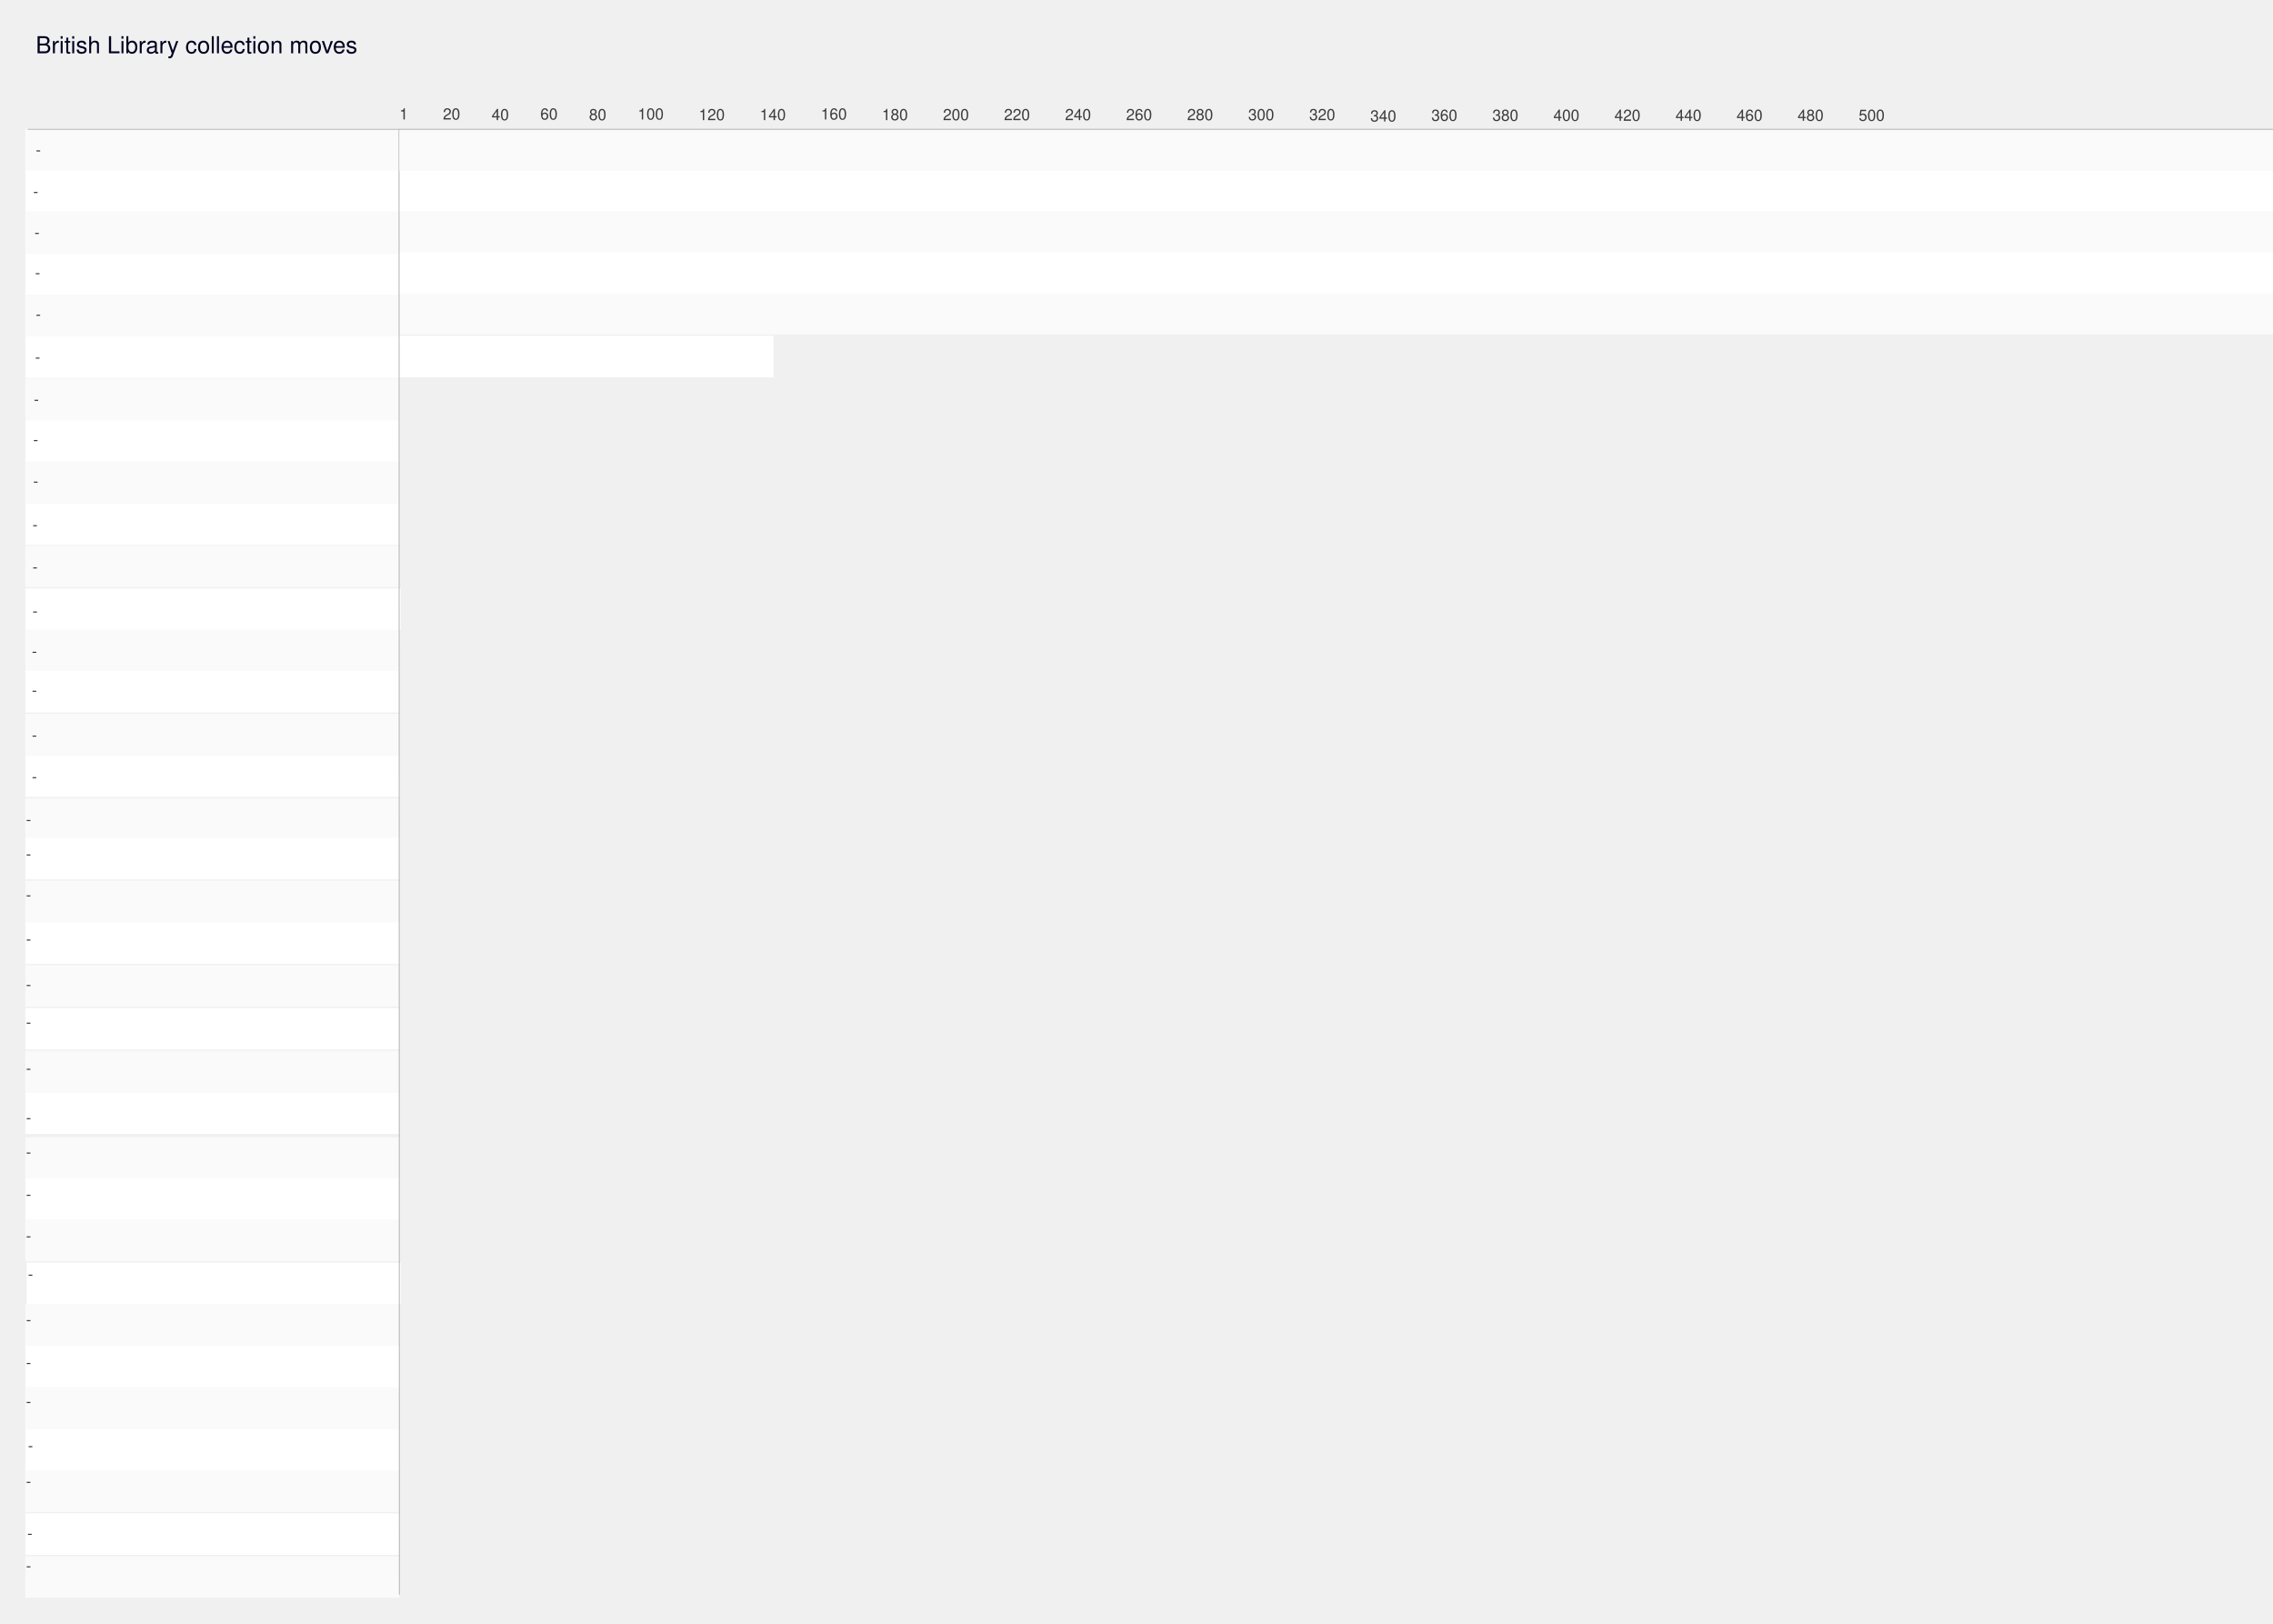
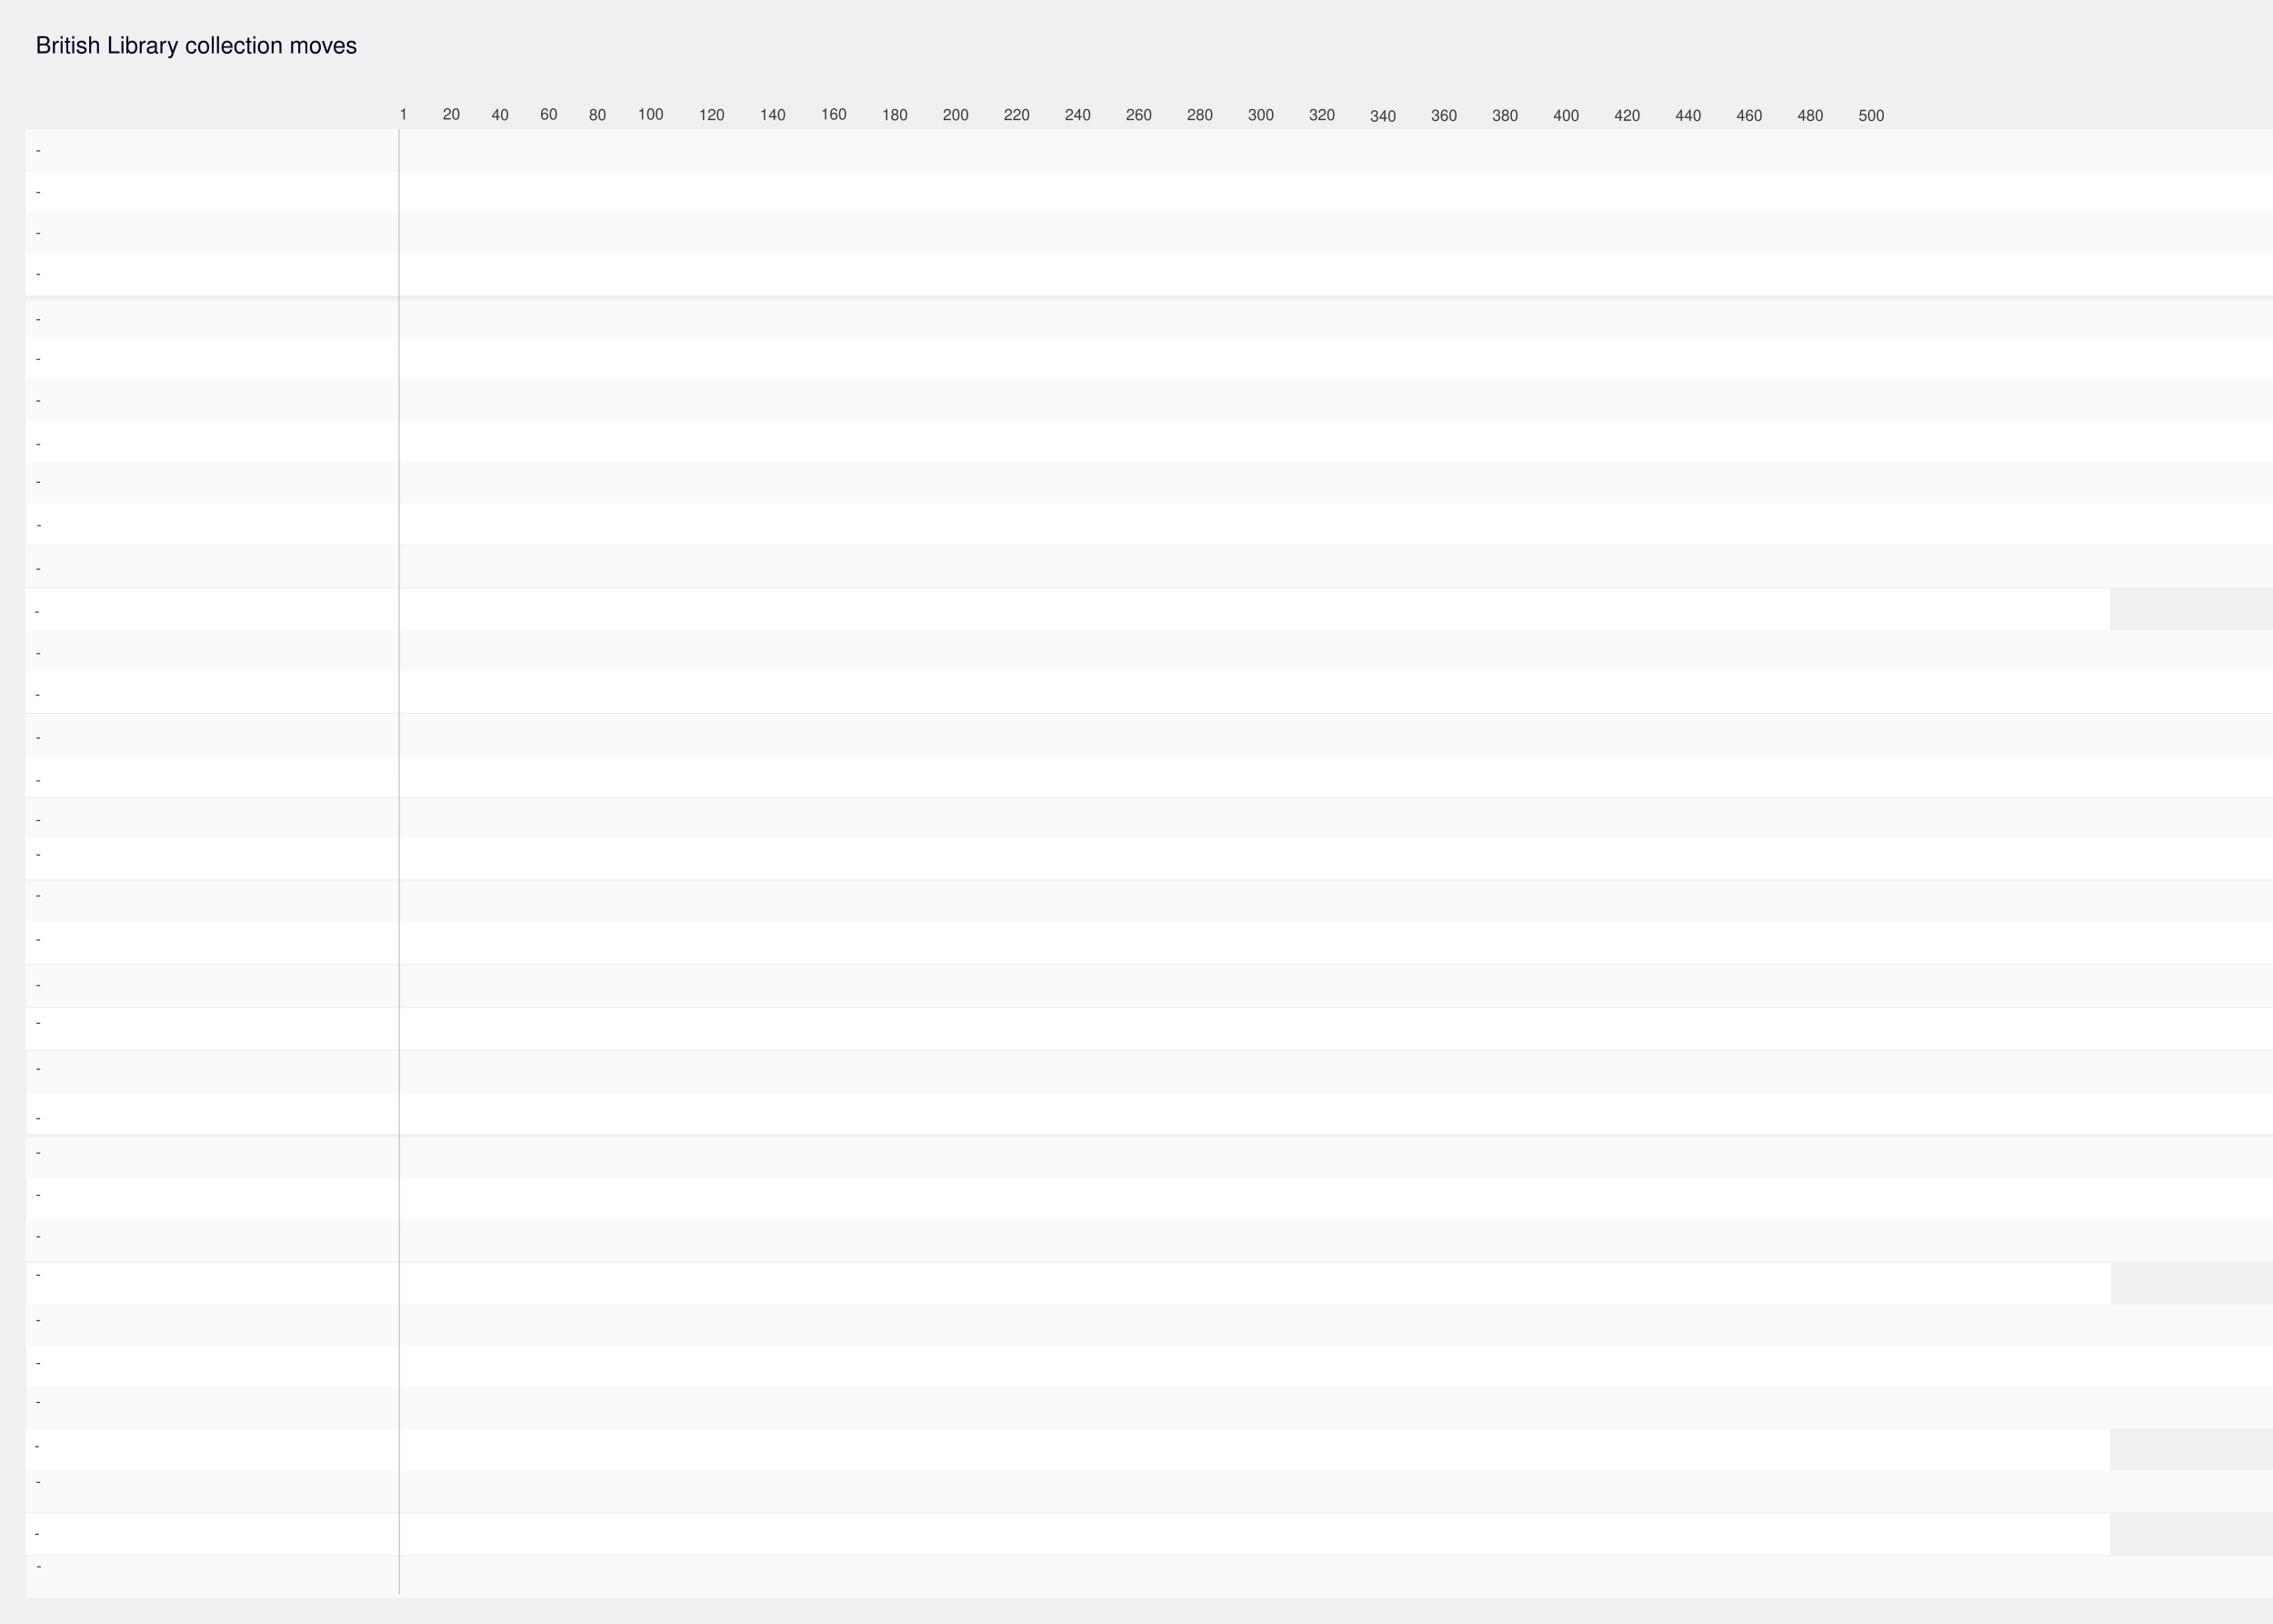
<svg xmlns="http://www.w3.org/2000/svg" width="3500px" height="2500px" viewBox="0 0 3500 2500" version="1.1">
  <g id="Desktop-HD" stroke="none" stroke-width="1" fill="none" fill-rule="evenodd">
-     <g id="sticky" transform="translate(39, 198)">
-       <polygon id="Rectangle-Copy" fill="#FFFFFF" points="0 64 576 64 576 128 0 128 0 100.313" />
-       <polygon id="Rectangle-Copy-19" fill="#FFFFFF" points="576 64 3461 64 3461 128 576 128 576 100.313" />
-       <rect id="Rectangle" fill="#FAFAFA" x="0" y="0" width="576" height="64" />
-       <rect id="Rectangle-Copy-4" fill="#FAFAFA" x="0" y="256" width="576" height="64" />
-       <rect id="Rectangle-Copy-23" fill="#FAFAFA" x="576" y="253" width="2885" height="64" />
-       <rect id="Rectangle-Copy-2" fill="#FAFAFA" x="0" y="128" width="576" height="64" />
-       <rect id="Rectangle-Copy-21" fill="#FAFAFA" x="576" y="127" width="2885" height="64" />
-       <rect id="Rectangle-Copy-3" fill="#FFFFFF" x="0" y="192" width="576" height="64" />
-       <rect id="Rectangle-Copy-22" fill="#FFFFFF" x="576" y="190" width="2885" height="64" />
-       <rect id="Rectangle-Copy-5" fill="#FFFFFF" x="0" y="320" width="576" height="64" />
-       <rect id="Rectangle-Copy-24" fill="#FFFFFF" x="576" y="319" width="576" height="64" />
-       <rect id="Rectangle-Copy-8" fill="#FAFAFA" x="0" y="385" width="576" height="64" />
-       <rect id="Rectangle-Copy-7" fill="#FFFFFF" x="0" y="449" width="576" height="64" />
-       <rect id="Rectangle-Copy-10" fill="#FAFAFA" x="0" y="513" width="576" height="64" />
-       <rect id="Rectangle-Copy-9" fill="#FFFFFF" x="0" y="577" width="576" height="64" />
-       <rect id="Rectangle-Copy-10" fill="#FAFAFA" x="0" y="642" width="576" height="64" />
-       <rect id="Rectangle-Copy-9" fill="#FFFFFF" x="0" y="708" width="578" height="64" />
-       <rect id="Rectangle-Copy-10" fill="#FAFAFA" x="0" y="772" width="576" height="64" />
-       <rect id="Rectangle-Copy-9" fill="#FFFFFF" x="0" y="835" width="576" height="64" />
-       <rect id="Rectangle-Copy-10" fill="#FAFAFA" x="0" y="901" width="576" height="64" />
-       <rect id="Rectangle-Copy-9" fill="#FFFFFF" x="0" y="965" width="576" height="64" />
-       <rect id="Rectangle-Copy-10" fill="#FAFAFA" x="0" y="1031" width="576" height="64" />
-       <rect id="Rectangle-Copy-9" fill="#FFFFFF" x="0" y="1092" width="576" height="64" />
-       <rect id="Rectangle-Copy-10" fill="#FAFAFA" x="0" y="1158" width="576" height="64" />
-       <rect id="Rectangle-Copy-11" fill="#FFFFFF" x="0" y="1222" width="576" height="64" />
-       <rect id="Rectangle-Copy-12" fill="#FAFAFA" x="0" y="1288" width="576" height="64" />
-       <rect id="Rectangle-Copy-13" fill="#FFFFFF" x="0" y="1354" width="576" height="64" />
-       <rect id="Rectangle-Copy-14" fill="#FAFAFA" x="0" y="1420" width="576" height="64" />
-       <rect id="Rectangle-Copy-10" fill="#FAFAFA" x="0" y="1553" width="576" height="64" />
-       <rect id="Rectangle-Copy-9" fill="#FFFFFF" x="0" y="1484" width="576" height="64" />
-       <rect id="Rectangle-Copy-10" fill="#FAFAFA" x="0" y="1680" width="576" height="64" />
-       <rect id="Rectangle-Copy-9" fill="#FFFFFF" x="0" y="1616" width="576" height="64" />
-       <rect id="Rectangle-Copy-10" fill="#FAFAFA" x="0" y="1810" width="576" height="64" />
-       <rect id="Rectangle-Copy-9" fill="#FFFFFF" x="2" y="1746" width="576" height="64" />
-       <rect id="Rectangle-Copy-16" fill="#FAFAFA" x="0" y="1938" width="576" height="64" />
-       <rect id="Rectangle-Copy-18" fill="#FAFAFA" x="0" y="2066" width="576" height="64" />
-       <rect id="Rectangle-Copy-15" fill="#FFFFFF" x="0" y="1874" width="576" height="64" />
-       <rect id="Rectangle-Copy-20" fill="#FAFAFA" x="0" y="2198" width="576" height="64" />
-       <rect id="Rectangle-Copy-17" fill="#FFFFFF" x="0" y="2002" width="576" height="64" />
-       <rect id="Rectangle-Copy-17" fill="#FFFFFF" x="0" y="2132" width="576" height="64" />
-       <line x1="575.5" y1="1.5" x2="575.875" y2="2256.75" id="line_1" stroke="#979797" stroke-linecap="square" />
-     </g>
-     <g id="Group_1" transform="translate(55, 216)" fill="#3B3B3B" font-family="Helvetica-Light, Helvetica" font-size="24" font-weight="300">
-       <text id="move_1">
-         <tspan x="0" y="23">-</tspan>
-       </text>
-     </g>
-     <rect id="Rectangle-Copy-6" fill="#FAFAFA" x="615" y="199" width="2885" height="64" />
-     <g id="Group-2" transform="translate(51, 280)" fill="#3B3B3B" font-family="Helvetica-Light, Helvetica" font-size="24" font-weight="300">
-       <text id="move_2">
-         <tspan x="0" y="23">-</tspan>
-       </text>
-     </g>
-     <g id="Group-3" transform="translate(53, 343)" fill="#3B3B3B" font-family="Helvetica-Light, Helvetica" font-size="24" font-weight="300">
-       <text id="move_3">
-         <tspan x="0" y="23">-</tspan>
-       </text>
-     </g>
-     <g id="Group-4" transform="translate(54, 405)" fill="#3B3B3B" font-family="Helvetica-Light, Helvetica" font-size="24" font-weight="300">
-       <text id="move_4">
-         <tspan x="0" y="23">-</tspan>
-       </text>
-     </g>
-     <g id="Group_5" transform="translate(55, 469)" fill="#3B3B3B" font-family="Helvetica-Light, Helvetica" font-size="24" font-weight="300">
-       <text id="move_5">
-         <tspan x="0" y="23">-</tspan>
-       </text>
-     </g>
-     <g id="Group_6" transform="translate(54, 535)" fill="#3B3B3B" font-family="Helvetica-Light, Helvetica" font-size="24" font-weight="300">
-       <text id="move_6">
-         <tspan x="0" y="23">-</tspan>
-       </text>
-     </g>
-     <g id="Group_7" transform="translate(52, 600)" fill="#3B3B3B" font-family="Helvetica-Light, Helvetica" font-size="24" font-weight="300">
-       <text id="move_7">
-         <tspan x="0" y="23">-</tspan>
-       </text>
-     </g>
-     <g id="Group_8" transform="translate(51, 662)" fill="#3B3B3B" font-family="Helvetica-Light, Helvetica" font-size="24" font-weight="300">
-       <text id="move_8">
-         <tspan x="0" y="23">-</tspan>
-       </text>
-     </g>
-     <g id="Group_9" transform="translate(51, 726)" fill="#3B3B3B" font-family="Helvetica-Light, Helvetica" font-size="24" font-weight="300">
-       <text id="move_9">
-         <tspan x="0" y="23">-</tspan>
-       </text>
-     </g>
-     <g id="Group_10" transform="translate(50, 793)" fill="#3B3B3B" font-family="Helvetica-Light, Helvetica" font-size="24" font-weight="300">
-       <text id="move_10">
-         <tspan x="0" y="23">-</tspan>
-       </text>
-     </g>
-     <g id="Group_11" transform="translate(50, 858)" fill="#3B3B3B" font-family="Helvetica-Light, Helvetica" font-size="24" font-weight="300">
-       <text id="move_11">
-         <tspan x="0" y="23">-</tspan>
-       </text>
-     </g>
-     <g id="Group_12" transform="translate(50, 926)" fill="#3B3B3B" font-family="Helvetica-Light, Helvetica" font-size="24" font-weight="300">
-       <text id="move_12">
-         <tspan x="0" y="23">-</tspan>
-       </text>
-     </g>
-     <g id="Group_13" transform="translate(49, 988)" fill="#3B3B3B" font-family="Helvetica-Light, Helvetica" font-size="24" font-weight="300">
-       <text id="move_13">
-         <tspan x="0" y="23">-</tspan>
-       </text>
-     </g>
-     <g id="Group_14" transform="translate(49, 1048)" fill="#3B3B3B" font-family="Helvetica-Light, Helvetica" font-size="24" font-weight="300">
-       <text id="move_14">
-         <tspan x="0" y="23">-</tspan>
-       </text>
-     </g>
-     <g id="Group_15" transform="translate(49, 1117)" fill="#3B3B3B" font-family="Helvetica-Light, Helvetica" font-size="24" font-weight="300">
-       <text id="move_15">
-         <tspan x="0" y="23">-</tspan>
-       </text>
-     </g>
-     <g id="Group_16" transform="translate(49, 1181)" fill="#3B3B3B" font-family="Helvetica-Light, Helvetica" font-size="24" font-weight="300">
-       <text id="move_16">
-         <tspan x="0" y="23">-</tspan>
-       </text>
-     </g>
-     <g id="Group_17" transform="translate(40, 1247)" fill="#3B3B3B" font-family="Helvetica-Light, Helvetica" font-size="24" font-weight="300">
-       <text id="move_17">
-         <tspan x="0" y="23">-</tspan>
-       </text>
-     </g>
-     <g id="Group_18" transform="translate(40, 1300)" fill="#3B3B3B" font-family="Helvetica-Light, Helvetica" font-size="24" font-weight="300">
-       <text id="move_18">
-         <tspan x="0" y="23">-</tspan>
-       </text>
-     </g>
-     <g id="Group_19" transform="translate(40, 1363)" fill="#3B3B3B" font-family="Helvetica-Light, Helvetica" font-size="24" font-weight="300">
-       <text id="move_19">
-         <tspan x="0" y="23">-</tspan>
-       </text>
-     </g>
-     <g id="Group_20" transform="translate(40, 1431)" fill="#3B3B3B" font-family="Helvetica-Light, Helvetica" font-size="24" font-weight="300">
-       <text id="move_20">
-         <tspan x="0" y="23">-</tspan>
-       </text>
-     </g>
-     <g id="Group_21" transform="translate(40, 1501)" fill="#3B3B3B" font-family="Helvetica-Light, Helvetica" font-size="24" font-weight="300">
-       <text id="move_21">
-         <tspan x="0" y="23">-</tspan>
-       </text>
-     </g>
-     <g id="Group_22" transform="translate(40, 1559)" fill="#3B3B3B" font-family="Helvetica-Light, Helvetica" font-size="24" font-weight="300">
-       <text id="move_22">
-         <tspan x="0" y="23">-</tspan>
-       </text>
-     </g>
-     <g id="Group-24" transform="translate(40, 1630)" fill="#3B3B3B" font-family="Helvetica-Light, Helvetica" font-size="24" font-weight="300">
-       <text id="move_23">
-         <tspan x="0" y="23">-</tspan>
-       </text>
-     </g>
-     <g id="Group-26" transform="translate(40, 1759)" fill="#3B3B3B" font-family="Helvetica-Light, Helvetica" font-size="24" font-weight="300">
-       <text id="move_25">
-         <tspan x="0" y="23">-</tspan>
-       </text>
-     </g>
-     <g id="Group-25" transform="translate(40, 1706)" fill="#3B3B3B" font-family="Helvetica-Light, Helvetica" font-size="24" font-weight="300">
-       <text id="move_24">
-         <tspan x="0" y="23">-</tspan>
-       </text>
-     </g>
-     <g id="Group-28" transform="translate(40, 1888)" fill="#3B3B3B" font-family="Helvetica-Light, Helvetica" font-size="24" font-weight="300">
-       <text id="move_27">
-         <tspan x="0" y="23">-</tspan>
-       </text>
-     </g>
-     <g id="Group-27" transform="translate(40, 1824)" fill="#3B3B3B" font-family="Helvetica-Light, Helvetica" font-size="24" font-weight="300">
-       <text id="move_26">
-         <tspan x="0" y="23">-</tspan>
-       </text>
-     </g>
-     <g id="Group-30" transform="translate(40, 2017)" fill="#3B3B3B" font-family="Helvetica-Light, Helvetica" font-size="24" font-weight="300">
-       <text id="move_29">
-         <tspan x="0" y="23">-</tspan>
-       </text>
-     </g>
-     <g id="Group-29" transform="translate(43, 1947)" fill="#3B3B3B" font-family="Helvetica-Light, Helvetica" font-size="24" font-weight="300">
-       <text id="move_28">
-         <tspan x="0" y="23">-</tspan>
-       </text>
-     </g>
-     <g id="Group-32" transform="translate(40, 2143)" fill="#3B3B3B" font-family="Helvetica-Light, Helvetica" font-size="24" font-weight="300">
-       <text id="move_31">
-         <tspan x="0" y="23">-</tspan>
-       </text>
-     </g>
-     <g id="Group-36" transform="translate(40, 2266)" fill="#3B3B3B" font-family="Helvetica-Light, Helvetica" font-size="24" font-weight="300">
-       <text id="move_33">
-         <tspan x="0" y="23">-</tspan>
-       </text>
-     </g>
-     <g id="Group-31" transform="translate(40, 2083)" fill="#3B3B3B" font-family="Helvetica-Light, Helvetica" font-size="24" font-weight="300">
-       <text id="move_30">
-         <tspan x="0" y="23">-</tspan>
-       </text>
-     </g>
-     <g id="Group-34" transform="translate(40, 2396)" fill="#3B3B3B" font-family="Helvetica-Light, Helvetica" font-size="24" font-weight="300">
-       <text id="move_35">
-         <tspan x="0" y="23">-</tspan>
-       </text>
-     </g>
-     <g id="Group-33" transform="translate(43, 2211)" fill="#3B3B3B" font-family="Helvetica-Light, Helvetica" font-size="24" font-weight="300">
-       <text id="move_32">
-         <tspan x="0" y="23">-</tspan>
-       </text>
-     </g>
-     <g id="Group-33-Copy" transform="translate(42, 2346)" fill="#3B3B3B" font-family="Helvetica-Light, Helvetica" font-size="24" font-weight="300">
-       <text id="move_34">
-         <tspan x="0" y="23">-</tspan>
+     <line x1="43" y1="199" x2="6853" y2="199" id="Line" stroke="#979797" stroke-linecap="square" />
+     <g id="Group_1" transform="translate(39, 198)">
+       <rect id="Rectangle" fill="#FAFAFA" x="0" y="0" width="6810" height="64" />
+       <text id="move_1" font-family="Helvetica-Light, Helvetica" font-size="24" font-weight="300" fill="#3B3B3B">
+         <tspan x="16" y="41">-</tspan>
+       </text>
+     </g>
+     <g id="Group-2" transform="translate(39, 263)">
+       <rect id="Rectangle-Copy" fill="#FFFFFF" x="0" y="0" width="6810" height="64" />
+       <text id="move_2" font-family="Helvetica-Light, Helvetica" font-size="24" font-weight="300" fill="#3B3B3B">
+         <tspan x="16" y="40">-</tspan>
+       </text>
+     </g>
+     <g id="Group-3" transform="translate(39, 327)">
+       <rect id="Rectangle-Copy-2" fill="#FAFAFA" x="0" y="0" width="6810" height="64" />
+       <text id="move_3" font-family="Helvetica-Light, Helvetica" font-size="24" font-weight="300" fill="#3B3B3B">
+         <tspan x="16" y="39">-</tspan>
+       </text>
+     </g>
+     <g id="Group-4" transform="translate(39, 391)">
+       <rect id="Rectangle-Copy-3" fill="#FFFFFF" x="0" y="0" width="6810" height="64" />
+       <text id="move_4" font-family="Helvetica-Light, Helvetica" font-size="24" font-weight="300" fill="#3B3B3B">
+         <tspan x="16" y="38">-</tspan>
+       </text>
+     </g>
+     <g id="Group_5" transform="translate(39, 463)">
+       <rect id="Rectangle-Copy-4" fill="#FAFAFA" x="0" y="0" width="6810" height="64" />
+       <text id="move_5" font-family="Helvetica-Light, Helvetica" font-size="24" font-weight="300" fill="#3B3B3B">
+         <tspan x="16" y="36">-</tspan>
+       </text>
+     </g>
+     <g id="Group_6" transform="translate(39, 519)">
+       <rect id="Rectangle-Copy-5" fill="#FFFFFF" x="0" y="0" width="6810" height="64" />
+       <text id="move_6" font-family="Helvetica-Light, Helvetica" font-size="24" font-weight="300" fill="#3B3B3B">
+         <tspan x="16" y="41">-</tspan>
+       </text>
+     </g>
+     <g id="Group_7" transform="translate(39, 583)">
+       <rect id="Rectangle-Copy-8" fill="#FAFAFA" x="0" y="0" width="6810" height="64" />
+       <text id="move_7" font-family="Helvetica-Light, Helvetica" font-size="24" font-weight="300" fill="#3B3B3B">
+         <tspan x="16" y="41">-</tspan>
+       </text>
+     </g>
+     <g id="Group_8" transform="translate(39, 647)">
+       <rect id="Rectangle-Copy-7" fill="#FFFFFF" x="0" y="0" width="6810" height="64" />
+       <text id="move_8" font-family="Helvetica-Light, Helvetica" font-size="24" font-weight="300" fill="#3B3B3B">
+         <tspan x="16" y="44">-</tspan>
+       </text>
+     </g>
+     <g id="Group_9" transform="translate(39, 711)">
+       <rect id="Rectangle-Copy-10" fill="#FAFAFA" x="0" y="0" width="6810" height="64" />
+       <text id="move_9" font-family="Helvetica-Light, Helvetica" font-size="24" font-weight="300" fill="#3B3B3B">
+         <tspan x="16" y="38">-</tspan>
+       </text>
+     </g>
+     <g id="Group_10" transform="translate(40, 775)">
+       <rect id="Rectangle-Copy-9" fill="#FFFFFF" x="0" y="-5.68434189e-14" width="6810" height="64" />
+       <text id="move_10" font-family="Helvetica-Light, Helvetica" font-size="24" font-weight="300" fill="#3B3B3B">
+         <tspan x="16" y="41">-</tspan>
+       </text>
+     </g>
+     <g id="Group_11" transform="translate(39, 840)">
+       <rect id="Rectangle-Copy-10" fill="#FAFAFA" x="0" y="0" width="6810" height="64" />
+       <text id="move_11" font-family="Helvetica-Light, Helvetica" font-size="24" font-weight="300" fill="#3B3B3B">
+         <tspan x="16" y="43">-</tspan>
+       </text>
+     </g>
+     <g id="Group_12" transform="translate(39, 906)">
+       <rect id="Rectangle-Copy-9" fill="#FFFFFF" x="0" y="0" width="3210" height="64" />
+       <text id="move_12" font-family="Helvetica-Light, Helvetica" font-size="24" font-weight="300" fill="#3B3B3B">
+         <tspan x="14" y="43">-</tspan>
+       </text>
+     </g>
+     <g id="Group_13" transform="translate(39, 970)">
+       <rect id="Rectangle-Copy-10" fill="#FAFAFA" x="0" y="-5.68434189e-14" width="6810" height="64" />
+       <text id="move_13" font-family="Helvetica-Light, Helvetica" font-size="24" font-weight="300" fill="#3B3B3B">
+         <tspan x="16" y="43">-</tspan>
+       </text>
+     </g>
+     <g id="Group_14" transform="translate(39, 1033)">
+       <rect id="Rectangle-Copy-9" fill="#FFFFFF" x="0" y="1.13686838e-13" width="6810" height="64" />
+       <text id="move_14" font-family="Helvetica-Light, Helvetica" font-size="24" font-weight="300" fill="#3B3B3B">
+         <tspan x="15" y="44">-</tspan>
+       </text>
+     </g>
+     <g id="Group_15" transform="translate(39, 1099)">
+       <rect id="Rectangle-Copy-10" fill="#FAFAFA" x="0" y="0" width="6810" height="64" />
+       <text id="move_15" font-family="Helvetica-Light, Helvetica" font-size="24" font-weight="300" fill="#3B3B3B">
+         <tspan x="16" y="44">-</tspan>
+       </text>
+     </g>
+     <g id="Group_16" transform="translate(39, 1163)">
+       <rect id="Rectangle-Copy-9" fill="#FFFFFF" x="0" y="0" width="6810" height="64" />
+       <text id="move_16" font-family="Helvetica-Light, Helvetica" font-size="24" font-weight="300" fill="#3B3B3B">
+         <tspan x="16" y="46">-</tspan>
+       </text>
+     </g>
+     <g id="Group_17" transform="translate(39, 1229)">
+       <rect id="Rectangle-Copy-10" fill="#FAFAFA" x="0" y="0" width="6810" height="64" />
+       <text id="move_17" font-family="Helvetica-Light, Helvetica" font-size="24" font-weight="300" fill="#3B3B3B">
+         <tspan x="16" y="41">-</tspan>
+       </text>
+     </g>
+     <g id="Group_18" transform="translate(39, 1290)">
+       <rect id="Rectangle-Copy-9" fill="#FFFFFF" x="0" y="0" width="6810" height="64" />
+       <text id="move_18" font-family="Helvetica-Light, Helvetica" font-size="24" font-weight="300" fill="#3B3B3B">
+         <tspan x="16" y="33">-</tspan>
+       </text>
+     </g>
+     <g id="Group_19" transform="translate(39, 1356)">
+       <rect id="Rectangle-Copy-10" fill="#FAFAFA" x="0" y="0" width="6810" height="64" />
+       <text id="move_19" font-family="Helvetica-Light, Helvetica" font-size="24" font-weight="300" fill="#3B3B3B">
+         <tspan x="16" y="30">-</tspan>
+       </text>
+     </g>
+     <g id="Group_20" transform="translate(39, 1420)">
+       <rect id="Rectangle-Copy-11" fill="#FFFFFF" x="0" y="0" width="6810" height="64" />
+       <text id="move_20" font-family="Helvetica-Light, Helvetica" font-size="24" font-weight="300" fill="#3B3B3B">
+         <tspan x="16" y="34">-</tspan>
+       </text>
+     </g>
+     <g id="Group_21" transform="translate(39, 1486)">
+       <rect id="Rectangle-Copy-12" fill="#FAFAFA" x="0" y="-1.13686838e-13" width="6810" height="64" />
+       <text id="move_21" font-family="Helvetica-Light, Helvetica" font-size="24" font-weight="300" fill="#3B3B3B">
+         <tspan x="16" y="38">-</tspan>
+       </text>
+     </g>
+     <g id="Group_22" transform="translate(39, 1552)">
+       <rect id="Rectangle-Copy-13" fill="#FFFFFF" x="0" y="0" width="6810" height="64" />
+       <text id="move_22" font-family="Helvetica-Light, Helvetica" font-size="24" font-weight="300" fill="#3B3B3B">
+         <tspan x="16" y="30">-</tspan>
+       </text>
+     </g>
+     <g id="Group-24" transform="translate(41, 1618)">
+       <rect id="Rectangle-Copy-14" fill="#FAFAFA" x="0" y="0" width="6810" height="64" />
+       <text id="move_23" font-family="Helvetica-Light, Helvetica" font-size="24" font-weight="300" fill="#3B3B3B">
+         <tspan x="14" y="35">-</tspan>
+       </text>
+     </g>
+     <g id="Group-26" transform="translate(39, 1751)">
+       <rect id="Rectangle-Copy-10" fill="#FAFAFA" x="0" y="0" width="6810" height="64" />
+       <text id="move_25" font-family="Helvetica-Light, Helvetica" font-size="24" font-weight="300" fill="#3B3B3B">
+         <tspan x="16" y="31">-</tspan>
+       </text>
+     </g>
+     <g id="Group-25" transform="translate(41, 1682)">
+       <rect id="Rectangle-Copy-9" fill="#FFFFFF" x="0" y="0" width="6810" height="64" />
+       <text id="move_24" font-family="Helvetica-Light, Helvetica" font-size="24" font-weight="300" fill="#3B3B3B">
+         <tspan x="14" y="47">-</tspan>
+       </text>
+     </g>
+     <g id="Group-28" transform="translate(39, 1878)">
+       <rect id="Rectangle-Copy-10" fill="#FAFAFA" x="0" y="-1.13686838e-13" width="6810" height="64" />
+       <text id="move_27" font-family="Helvetica-Light, Helvetica" font-size="24" font-weight="300" fill="#3B3B3B">
+         <tspan x="16" y="33">-</tspan>
+       </text>
+     </g>
+     <g id="Group-27" transform="translate(41, 1814)">
+       <rect id="Rectangle-Copy-9" fill="#FFFFFF" x="0" y="0" width="6810" height="64" />
+       <text id="move_26" font-family="Helvetica-Light, Helvetica" font-size="24" font-weight="300" fill="#3B3B3B">
+         <tspan x="14" y="33">-</tspan>
+       </text>
+     </g>
+     <g id="Group-30" transform="translate(39, 2008)">
+       <rect id="Rectangle-Copy-10" fill="#FAFAFA" x="0" y="0" width="6810" height="64" />
+       <text id="move_29" font-family="Helvetica-Light, Helvetica" font-size="24" font-weight="300" fill="#3B3B3B">
+         <tspan x="16" y="32">-</tspan>
+       </text>
+     </g>
+     <g id="Group-29" transform="translate(41, 1944)">
+       <rect id="Rectangle-Copy-9" fill="#FFFFFF" x="0" y="-1.13686838e-13" width="3210" height="64" />
+       <text id="move_28" font-family="Helvetica-Light, Helvetica" font-size="24" font-weight="300" fill="#3B3B3B">
+         <tspan x="14" y="26">-</tspan>
+       </text>
+     </g>
+     <g id="Group-32" transform="translate(41, 2136)">
+       <rect id="Rectangle-Copy-16" fill="#FAFAFA" x="0" y="0" width="6810" height="64" />
+       <text id="move_31" font-family="Helvetica-Light, Helvetica" font-size="24" font-weight="300" fill="#3B3B3B">
+         <tspan x="14" y="30">-</tspan>
+       </text>
+     </g>
+     <g id="Group-36" transform="translate(39, 2264)">
+       <rect id="Rectangle-Copy-18" fill="#FAFAFA" x="0" y="0" width="6810" height="64" />
+       <text id="move_33" font-family="Helvetica-Light, Helvetica" font-size="24" font-weight="300" fill="#3B3B3B">
+         <tspan x="16" y="25">-</tspan>
+       </text>
+     </g>
+     <g id="Group-31" transform="translate(41, 2072)">
+       <rect id="Rectangle-Copy-15" fill="#FFFFFF" x="0" y="1.13686838e-13" width="6810" height="64" />
+       <text id="move_30" font-family="Helvetica-Light, Helvetica" font-size="24" font-weight="300" fill="#3B3B3B">
+         <tspan x="14" y="34">-</tspan>
+       </text>
+     </g>
+     <g id="Group-34" transform="translate(41, 2396)">
+       <rect id="Rectangle-Copy-20" fill="#FAFAFA" x="0" y="0" width="6810" height="64" />
+       <text id="move_35" font-family="Helvetica-Light, Helvetica" font-size="24" font-weight="300" fill="#3B3B3B">
+         <tspan x="15" y="23">-</tspan>
+       </text>
+     </g>
+     <g id="Group-33" transform="translate(39, 2200)">
+       <rect id="Rectangle-Copy-17" fill="#FFFFFF" x="0" y="0" width="3210" height="64" />
+       <text id="move_32" font-family="Helvetica-Light, Helvetica" font-size="24" font-weight="300" fill="#3B3B3B">
+         <tspan x="14" y="34">-</tspan>
+       </text>
+     </g>
+     <g id="Group-33-Copy" transform="translate(39, 2330)">
+       <rect id="Rectangle-Copy-17" fill="#FFFFFF" x="0" y="0" width="3210" height="64" />
+       <text id="move_34" font-family="Helvetica-Light, Helvetica" font-size="24" font-weight="300" fill="#3B3B3B">
+         <tspan x="14" y="39">-</tspan>
      </text>
    </g>
    <text id="1" font-family="Helvetica-Light, Helvetica" font-size="24" font-weight="300" fill="#3B3B3B">
      <tspan x="615" y="184">1</tspan>
    </text>
    <text id="20" font-family="Helvetica-Light, Helvetica" font-size="24" font-weight="300" fill="#3B3B3B">
      <tspan x="682" y="184">20</tspan>
    </text>
    <text id="40" font-family="Helvetica-Light, Helvetica" font-size="24" font-weight="300" fill="#3B3B3B">
      <tspan x="757" y="185">40</tspan>
    </text>
    <text id="60" font-family="Helvetica-Light, Helvetica" font-size="24" font-weight="300" fill="#3B3B3B">
      <tspan x="832" y="184">60</tspan>
    </text>
    <text id="80" font-family="Helvetica-Light, Helvetica" font-size="24" font-weight="300" fill="#3B3B3B">
      <tspan x="907" y="185">80</tspan>
    </text>
    <text id="100" font-family="Helvetica-Light, Helvetica" font-size="24" font-weight="300" fill="#3B3B3B">
      <tspan x="982" y="184">100</tspan>
    </text>
    <text id="120" font-family="Helvetica-Light, Helvetica" font-size="24" font-weight="300" fill="#3B3B3B">
      <tspan x="1076" y="185">120</tspan>
    </text>
    <text id="140" font-family="Helvetica-Light, Helvetica" font-size="24" font-weight="300" fill="#3B3B3B">
      <tspan x="1170" y="185">140</tspan>
    </text>
    <text id="160" font-family="Helvetica-Light, Helvetica" font-size="24" font-weight="300" fill="#3B3B3B">
      <tspan x="1264" y="184">160</tspan>
    </text>
    <text id="180" font-family="Helvetica-Light, Helvetica" font-size="24" font-weight="300" fill="#3B3B3B">
      <tspan x="1358" y="185">180</tspan>
      <tspan x="1358" y="214" />
    </text>
    <text id="200" font-family="Helvetica-Light, Helvetica" font-size="24" font-weight="300" fill="#3B3B3B">
      <tspan x="1452" y="185">200</tspan>
      <tspan x="1452" y="214" />
      <tspan x="1452" y="243" />
    </text>
    <text id="220" font-family="Helvetica-Light, Helvetica" font-size="24" font-weight="300" fill="#3B3B3B">
      <tspan x="1546" y="185">220</tspan>
      <tspan x="1546" y="214" />
      <tspan x="1546" y="243" />
    </text>
    <text id="240" font-family="Helvetica-Light, Helvetica" font-size="24" font-weight="300" fill="#3B3B3B">
      <tspan x="1640" y="185">240</tspan>
      <tspan x="1640" y="214" />
      <tspan x="1640" y="243" />
      <tspan x="1640" y="272" />
    </text>
    <text id="260" font-family="Helvetica-Light, Helvetica" font-size="24" font-weight="300" fill="#3B3B3B">
      <tspan x="1734" y="185">260</tspan>
      <tspan x="1734" y="214" />
      <tspan x="1734" y="243" />
      <tspan x="1734" y="272" />
    </text>
    <text id="280" font-family="Helvetica-Light, Helvetica" font-size="24" font-weight="300" fill="#3B3B3B">
      <tspan x="1828" y="185">280</tspan>
      <tspan x="1828" y="214" />
      <tspan x="1828" y="243" />
      <tspan x="1828" y="272" />
    </text>
    <text id="300" font-family="Helvetica-Light, Helvetica" font-size="24" font-weight="300" fill="#3B3B3B">
      <tspan x="1922" y="185">300</tspan>
      <tspan x="1922" y="214" />
      <tspan x="1922" y="243" />
      <tspan x="1922" y="272" />
      <tspan x="1922" y="301" />
    </text>
    <text id="320" font-family="Helvetica-Light, Helvetica" font-size="24" font-weight="300" fill="#3B3B3B">
      <tspan x="2016" y="185">320</tspan>
      <tspan x="2016" y="214" />
      <tspan x="2016" y="243" />
      <tspan x="2016" y="272" />
      <tspan x="2016" y="301" />
    </text>
    <text id="340" font-family="Helvetica-Light, Helvetica" font-size="24" font-weight="300" fill="#3B3B3B">
      <tspan x="2110" y="187">340</tspan>
      <tspan x="2110" y="216" />
      <tspan x="2110" y="245" />
      <tspan x="2110" y="274" />
      <tspan x="2110" y="303" />
    </text>
    <g id="Group-5" transform="translate(2204, 163)" fill="#3B3B3B" font-family="Helvetica-Light, Helvetica" font-size="24" font-weight="300">
      <text id="360">
        <tspan x="0" y="23">360</tspan>
        <tspan x="0" y="52" />
        <tspan x="0" y="81" />
        <tspan x="0" y="110" />
        <tspan x="0" y="139" />
      </text>
      <text id="380">
        <tspan x="94" y="23">380</tspan>
        <tspan x="94" y="52" />
        <tspan x="94" y="81" />
        <tspan x="94" y="110" />
        <tspan x="94" y="139" />
      </text>
    </g>
    <g id="Group" transform="translate(2392, 163)" fill="#3B3B3B" font-family="Helvetica-Light, Helvetica" font-size="24" font-weight="300">
      <text id="400">
        <tspan x="0" y="23">400</tspan>
        <tspan x="0" y="52" />
        <tspan x="0" y="81" />
        <tspan x="0" y="110" />
        <tspan x="0" y="139" />
      </text>
      <text id="420">
        <tspan x="94" y="23">420</tspan>
        <tspan x="94" y="52" />
        <tspan x="94" y="81" />
        <tspan x="94" y="110" />
        <tspan x="94" y="139" />
      </text>
      <text id="440">
        <tspan x="188" y="23">440</tspan>
        <tspan x="188" y="52" />
        <tspan x="188" y="81" />
        <tspan x="188" y="110" />
        <tspan x="188" y="139" />
      </text>
      <text id="460">
        <tspan x="282" y="23">460</tspan>
        <tspan x="282" y="52" />
        <tspan x="282" y="81" />
        <tspan x="282" y="110" />
        <tspan x="282" y="139" />
      </text>
      <text id="480">
        <tspan x="376" y="23">480</tspan>
        <tspan x="376" y="52" />
        <tspan x="376" y="81" />
        <tspan x="376" y="110" />
        <tspan x="376" y="139" />
      </text>
      <text id="500">
        <tspan x="470" y="23">500</tspan>
        <tspan x="470" y="52" />
        <tspan x="470" y="81" />
        <tspan x="470" y="110" />
        <tspan x="470" y="139" />
      </text>
    </g>
-     <line x1="43" y1="199" x2="6853" y2="199" id="Line" stroke="#979797" stroke-linecap="square" />
+     <line x1="614.5" y1="199.5" x2="614.875" y2="2454.75" id="line_1" stroke="#979797" stroke-linecap="square" />
    <text id="British-Library-coll" font-family="Helvetica-Light, Helvetica" font-size="36" font-weight="300" fill="#000020">
      <tspan x="55" y="82">British Library collection moves</tspan>
    </text>
  </g>
</svg>
